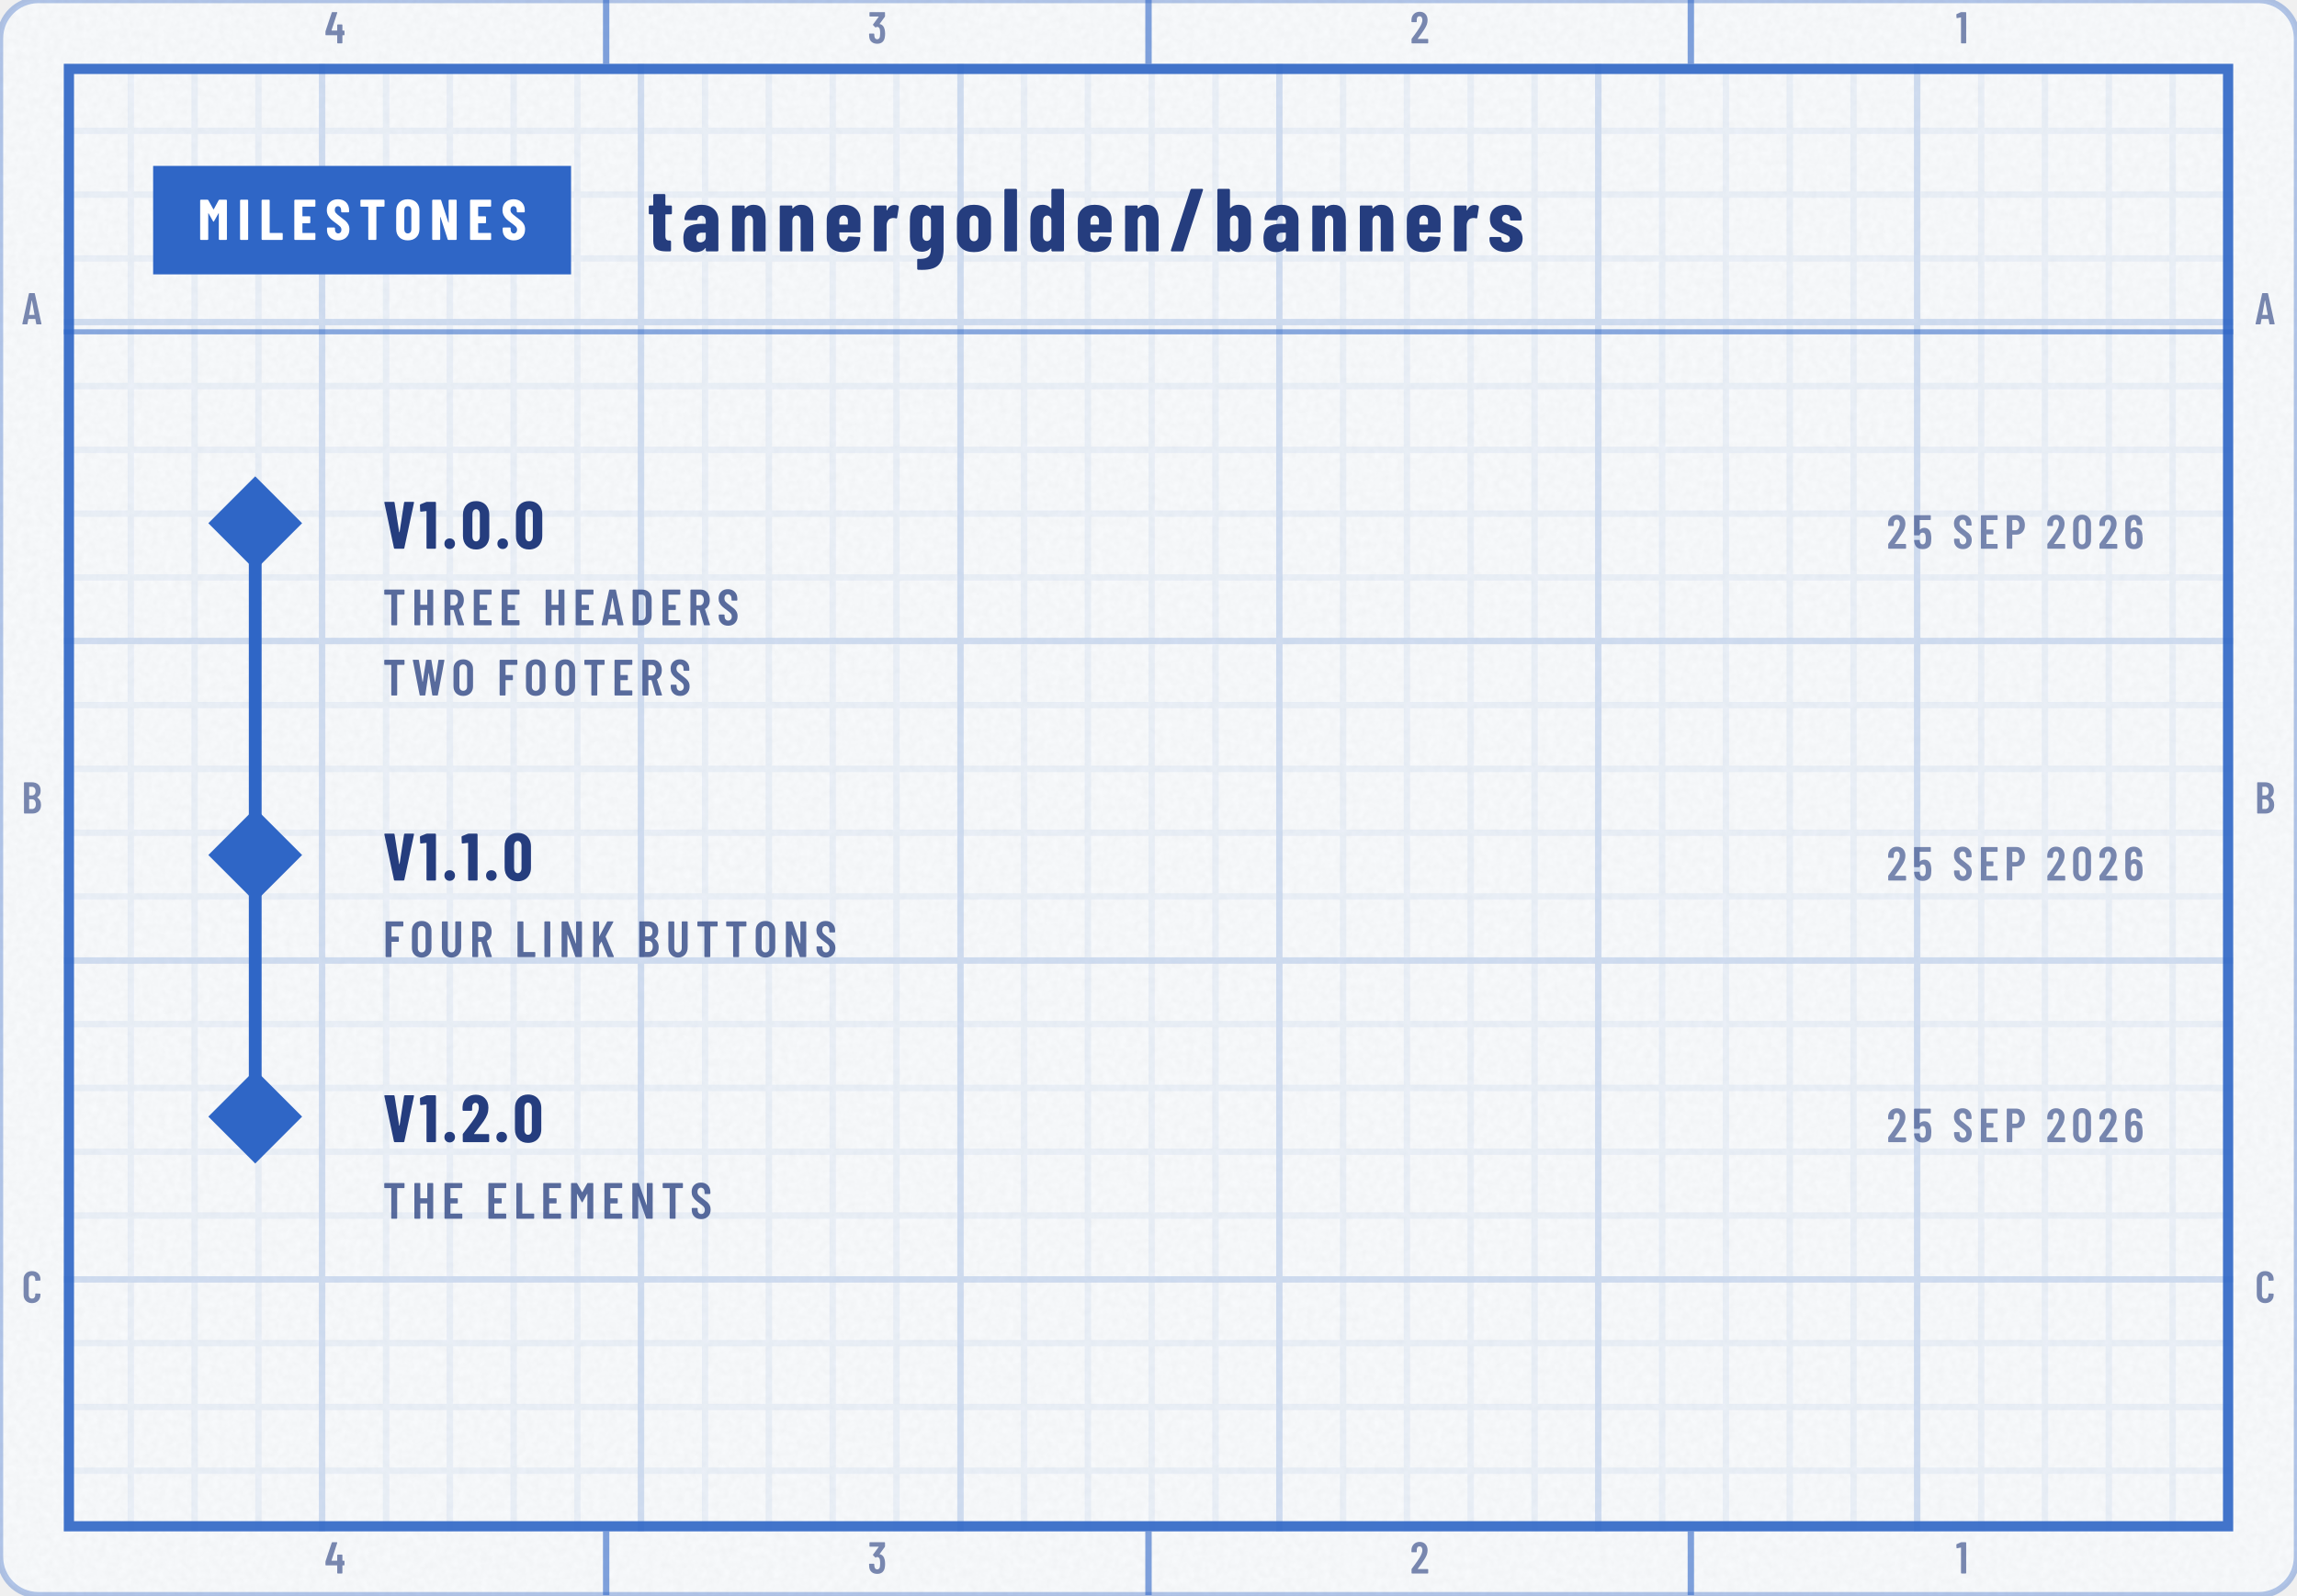
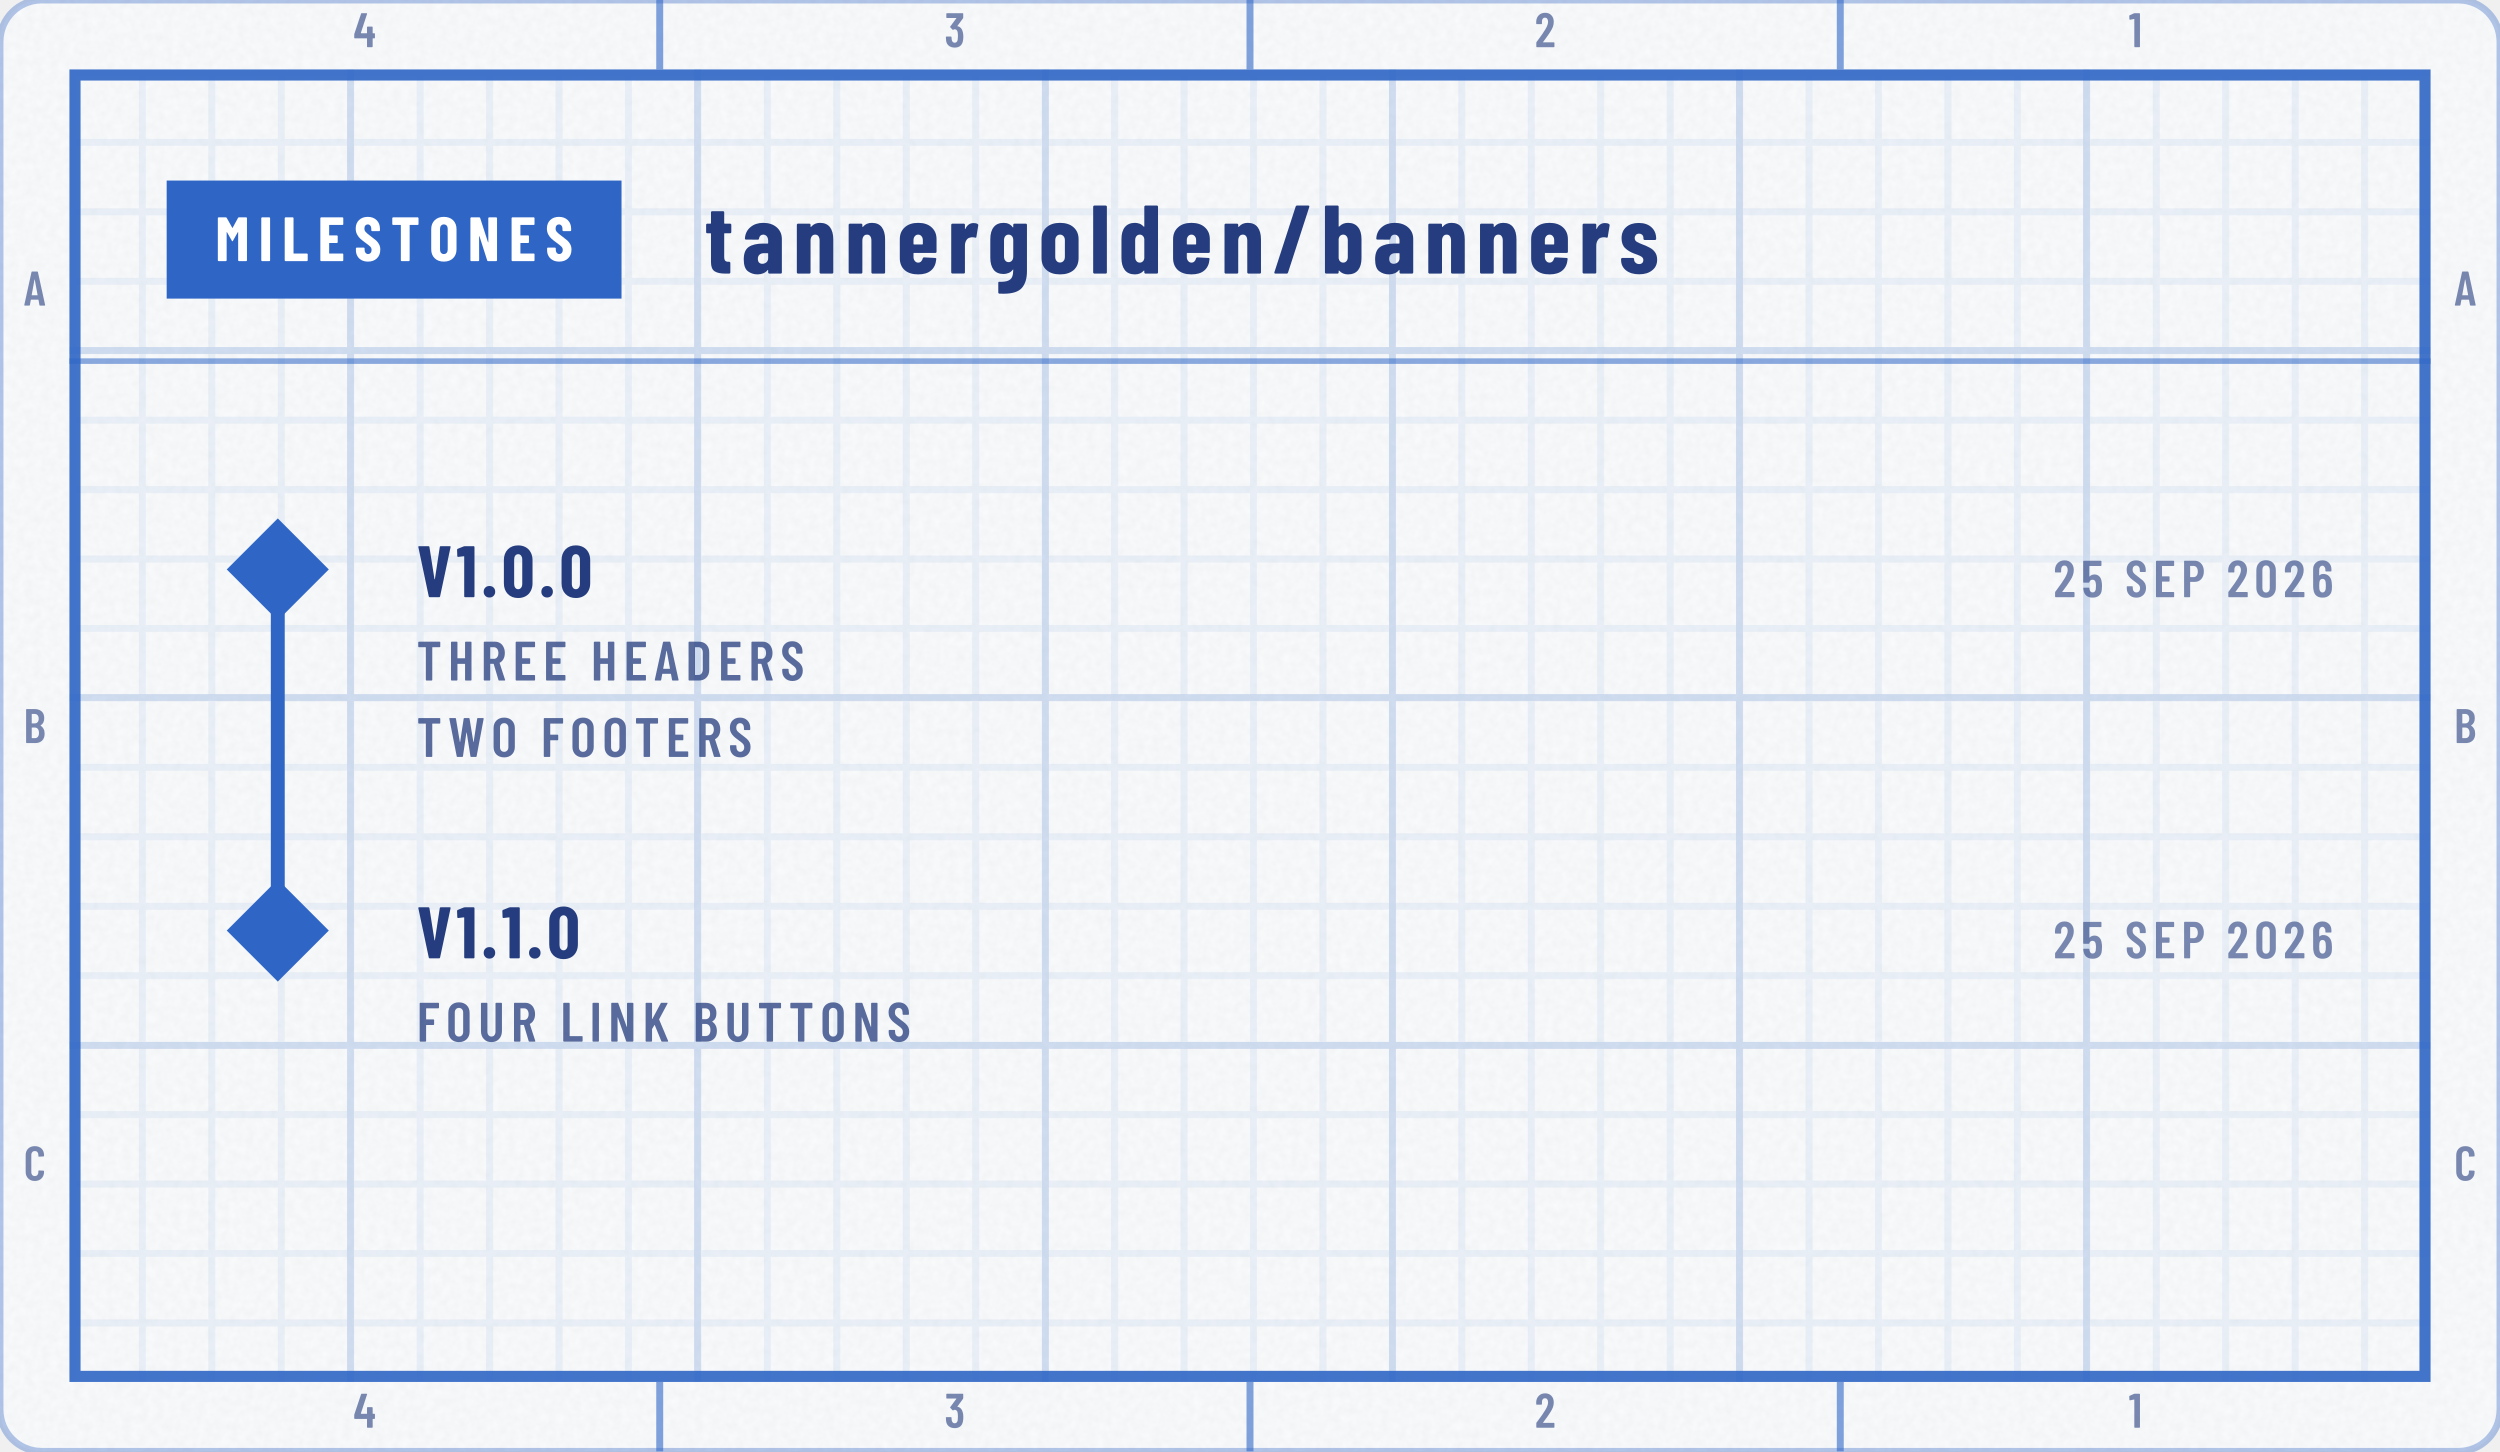
- <svg xmlns="http://www.w3.org/2000/svg" width="360" height="250" viewBox="0 0 360 250" role="img" aria-labelledby="t d">
+ <svg xmlns="http://www.w3.org/2000/svg" width="360" height="209" viewBox="0 0 360 209" role="img" aria-labelledby="t d">
  <defs>
    <clipPath id="kc1">
-       <rect x="0" y="0" width="360" height="250" rx="6" />
+       <rect x="0" y="0" width="360" height="209" rx="6" />
    </clipPath>
    <filter id="kn2" x="0" y="0" width="100%" height="100%">
      <feTurbulence type="fractalNoise" baseFrequency=".85" numOctaves="2" stitchTiles="stitch" />
      <feColorMatrix values="0 0 0 0 0 0 0 0 0 0 0 0 0 0 0 0 0 0 0.035 0" />
    </filter>
    <pattern id="kp3" width="10" height="10" patternUnits="userSpaceOnUse">
      <path d="M10 .5H.5V10" fill="none" stroke="#2F66C6" stroke-opacity="0.07" />
    </pattern>
    <pattern id="kp4" width="50" height="50" patternUnits="userSpaceOnUse">
      <path d="M50 .5H.5V50" fill="none" stroke="#2F66C6" stroke-opacity="0.14" />
    </pattern>
    <clipPath id="kc5">
-       <rect x="10" y="10" width="340" height="230" />
+       <rect x="10" y="10" width="340" height="189" />
    </clipPath>
    <path id="m48" d="M38 183V517Q38 604 89 658Q140 711 224 711Q309 711 360 658Q412 604 412 517V183Q412 96 360 42Q309 -11 224 -11Q140 -11 89 42Q38 96 38 183ZM296 176V524Q296 563 276 586Q257 610 224 610Q192 610 173 586Q154 563 154 524V176Q154 137 173 114Q192 90 224 90Q257 90 276 114Q296 137 296 176Z" />
    <path id="m49" d="M122 700H218Q223 700 226 696Q230 693 230 688V12Q230 7 226 4Q223 0 218 0H126Q121 0 118 4Q114 7 114 12V576Q114 578 112 580Q111 582 109 581L27 565H24Q13 565 13 576L10 643Q10 653 18 657L107 697Q114 700 122 700Z" />
    <path id="m50" d="M173 100H392Q397 100 400 96Q404 93 404 88V12Q404 7 400 4Q397 0 392 0H43Q38 0 34 4Q31 7 31 12V92Q31 101 36 107L75 160Q114 212 152 266Q189 320 215 363Q273 459 273 522Q273 562 256 585Q238 608 209 608Q180 608 163 586Q146 563 147 526V487Q147 482 144 478Q140 475 135 475H41Q36 475 32 478Q29 482 29 487V530Q33 610 84 659Q134 708 214 708Q293 708 342 656Q390 605 390 521Q390 471 373 422Q356 373 319 317Q294 277 260 229Q225 181 214 166Q184 126 170 106Q168 104 169 102Q170 100 173 100Z" />
    <path id="m51" d="M387 218Q387 169 380 134Q368 66 326 29Q283 -8 210 -8Q134 -8 86 32Q38 73 32 143Q30 165 28 207Q28 219 40 219H132Q144 219 144 207Q146 173 148 156Q153 125 169 108Q185 92 210 92Q234 92 250 108Q266 123 271 152Q276 182 276 230Q276 281 269 315Q263 341 248 355Q233 369 210 369Q195 369 183 360Q177 356 174 356Q172 356 166 360L119 408Q115 412 115 417Q115 421 118 425L243 595Q245 597 244 599Q242 601 239 601H49Q44 601 40 604Q37 608 37 613V688Q37 693 40 696Q44 700 49 700H373Q378 700 382 696Q385 693 385 688V609Q385 602 380 594L266 438Q262 432 268 431Q309 426 338 392Q368 358 378 307Q387 267 387 218Z" />
    <path id="m52" d="M443 275V194Q443 189 440 186Q436 182 431 182H401Q396 182 396 177V12Q396 7 392 4Q389 0 384 0H292Q287 0 284 4Q280 7 280 12V177Q280 182 275 182H29Q24 182 20 186Q17 189 17 194V259Q17 268 19 274L158 690Q161 700 171 700H271Q277 700 280 696Q283 693 281 686L153 293Q152 287 157 287H275Q280 287 280 292V412Q280 417 284 420Q287 424 292 424H384Q389 424 392 420Q396 417 396 412V292Q396 287 401 287H431Q436 287 440 284Q443 280 443 275Z" />
    <path id="m53" d="M400 216Q400 175 396 146Q391 72 344 32Q297 -8 219 -8Q145 -8 99 30Q53 68 43 144L40 172Q40 184 52 184H144Q156 184 157 172Q157 166 159 154Q171 92 219 92Q244 92 260 108Q275 124 280 153Q284 178 284 217Q284 254 278 281Q273 307 258 322Q242 336 219 336Q171 336 157 290Q154 279 144 279H51Q46 279 42 282Q39 286 39 291V688Q39 693 42 696Q46 700 51 700H377Q382 700 386 696Q389 693 389 688V612Q389 607 386 604Q382 600 377 600H160Q155 600 155 595V400Q155 397 157 396Q159 396 161 398Q178 416 202 426Q227 437 254 437Q314 437 350 398Q387 360 394 290Q400 259 400 216Z" />
    <path id="m54" d="M401 216Q401 193 399 151Q394 75 346 34Q299 -8 221 -8Q147 -8 101 30Q55 69 46 144Q40 171 40 207L39 532Q39 613 88 660Q138 708 219 708Q295 708 343 660Q391 612 391 532V507Q391 502 388 498Q384 495 379 495H287Q282 495 278 498Q275 502 275 507V526Q275 560 258 582Q242 605 219 605Q191 605 174 583Q156 561 156 526V423Q156 420 158 419Q160 418 162 420Q191 447 234 447Q303 447 346 403Q389 359 396 286Q401 253 401 216ZM284 224Q284 250 279 295Q267 353 220 353Q196 353 180 338Q165 322 160 292Q156 257 156 224Q156 195 159 157Q164 125 180 108Q195 91 220 91Q245 91 260 109Q276 127 281 160Q284 196 284 224Z" />
    <path id="m65" d="M325 11 306 116Q306 121 300 121H154Q148 121 148 116L129 11Q128 0 116 0H25Q11 0 14 13L162 689Q164 700 175 700H281Q292 700 294 689L442 13V9Q442 0 431 0H338Q326 0 325 11ZM171 212H282Q288 212 287 217L229 533Q228 536 226 536Q224 536 223 533L166 217Q165 212 171 212Z" />
    <path id="m66" d="M242 0H66Q61 0 58 4Q54 7 54 12V688Q54 693 58 696Q61 700 66 700H224Q319 700 373 652Q427 604 427 512Q427 409 354 365Q349 362 352 359Q391 334 413 292Q435 250 435 192Q435 100 382 50Q328 0 242 0ZM170 595V409Q170 404 175 404H226Q267 404 290 429Q313 454 313 500Q313 548 290 574Q267 600 226 600H175Q170 600 170 595ZM319 208Q319 260 296 290Q273 319 233 319H175Q170 319 170 314V106Q170 101 175 101H233Q273 101 296 129Q319 157 319 208Z" />
    <path id="m67" d="M42 180V521Q42 607 94 658Q145 708 230 708Q316 708 368 658Q420 607 420 521V509Q420 504 416 500Q413 496 408 496L315 492Q303 492 303 504V529Q303 564 283 586Q263 608 230 608Q198 608 178 586Q158 564 158 529V171Q158 136 178 114Q198 92 230 92Q263 92 283 114Q303 136 303 171V196Q303 201 306 204Q310 208 315 208L408 204Q413 204 416 200Q420 197 420 192V180Q420 95 368 44Q316 -8 230 -8Q145 -8 94 44Q42 95 42 180Z" />
    <path id="m68" d="M54 12V688Q54 693 58 696Q61 700 66 700H237Q323 700 374 648Q426 596 426 509V191Q426 104 374 52Q323 0 237 0H66Q61 0 58 4Q54 7 54 12ZM175 100 235 101Q268 101 288 128Q309 154 310 198V502Q310 547 290 574Q269 600 234 600H175Q170 600 170 595V105Q170 100 175 100Z" />
    <path id="m69" d="M391 600H175Q170 600 170 595V406Q170 401 175 401H303Q308 401 312 398Q315 394 315 389V312Q315 307 312 304Q308 300 303 300H175Q170 300 170 295V105Q170 100 175 100H391Q396 100 400 96Q403 93 403 88V12Q403 7 400 4Q396 0 391 0H66Q61 0 58 4Q54 7 54 12V688Q54 693 58 696Q61 700 66 700H391Q396 700 400 696Q403 693 403 688V612Q403 607 400 604Q396 600 391 600Z" />
    <path id="m70" d="M390 600H175Q170 600 170 595V406Q170 401 175 401H302Q307 401 310 398Q314 394 314 389V312Q314 307 310 304Q307 300 302 300H175Q170 300 170 295V12Q170 7 166 4Q163 0 158 0H66Q61 0 58 4Q54 7 54 12V688Q54 693 58 696Q61 700 66 700H390Q395 700 398 696Q402 693 402 688V612Q402 607 398 604Q395 600 390 600Z" />
    <path id="m72" d="M319 700H411Q416 700 420 696Q423 693 423 688V12Q423 7 420 4Q416 0 411 0H319Q314 0 310 4Q307 7 307 12V295Q307 300 302 300H175Q170 300 170 295V12Q170 7 166 4Q163 0 158 0H66Q61 0 58 4Q54 7 54 12V688Q54 693 58 696Q61 700 66 700H158Q163 700 166 696Q170 693 170 688V406Q170 401 175 401H302Q307 401 307 406V688Q307 693 310 696Q314 700 319 700Z" />
    <path id="m73" d="M54 12V688Q54 693 58 696Q61 700 66 700H158Q163 700 166 696Q170 693 170 688V12Q170 7 166 4Q163 0 158 0H66Q61 0 58 4Q54 7 54 12Z" />
    <path id="m75" d="M54 12V688Q54 693 58 696Q61 700 66 700H158Q163 700 166 696Q170 693 170 688V412Q170 408 172 408Q174 407 176 410L326 691Q331 700 341 700H440Q447 700 449 696Q451 692 448 686L298 405Q297 401 297 399L459 14Q460 12 460 8Q460 0 450 0H351Q340 0 337 9L219 298Q218 301 216 300Q214 300 212 298L172 231Q170 227 170 225V12Q170 7 166 4Q163 0 158 0H66Q61 0 58 4Q54 7 54 12Z" />
    <path id="m76" d="M54 12V688Q54 693 58 696Q61 700 66 700H158Q163 700 166 696Q170 693 170 688V105Q170 100 175 100H391Q396 100 400 96Q403 93 403 88V12Q403 7 400 4Q396 0 391 0H66Q61 0 58 4Q54 7 54 12Z" />
-     <path id="m77" d="M383 700H475Q480 700 484 696Q487 693 487 688V12Q487 7 484 4Q480 0 475 0H383Q378 0 374 4Q371 7 371 12V484Q371 488 369 488Q367 488 365 485L278 327Q273 319 269 319Q265 319 260 327L173 485Q171 488 169 488Q167 488 167 484V12Q167 7 164 4Q160 0 155 0H63Q58 0 54 4Q51 7 51 12V688Q51 693 54 696Q58 700 63 700H155Q165 700 170 692L267 521Q270 517 273 521L368 692Q373 700 383 700Z" />
    <path id="m78" d="M350 700H441Q446 700 450 696Q453 693 453 688V12Q453 7 450 4Q446 0 441 0H336Q326 0 323 10L174 434Q173 437 170 436Q168 436 168 433L169 12Q169 7 166 4Q162 0 157 0H66Q61 0 58 4Q54 7 54 12V688Q54 693 58 696Q61 700 66 700H169Q179 700 182 690L332 269Q333 266 336 266Q338 267 338 270V688Q338 693 342 696Q345 700 350 700Z" />
    <path id="m79" d="M42 182V518Q42 604 94 656Q147 708 233 708Q319 708 372 656Q425 604 425 518V182Q425 96 372 44Q319 -8 233 -8Q147 -8 94 44Q42 96 42 182ZM309 177V523Q309 561 288 584Q267 608 233 608Q199 608 178 584Q158 561 158 523V177Q158 139 178 116Q199 92 233 92Q267 92 288 116Q309 139 309 177Z" />
    <path id="m80" d="M432 495Q432 405 384 350Q337 295 259 295H174Q169 295 169 290V12Q169 7 166 4Q162 0 157 0H65Q60 0 56 4Q53 7 53 12V689Q53 694 56 698Q60 701 65 701H253Q306 701 346 675Q387 649 410 602Q432 555 432 495ZM316 492Q316 542 294 572Q271 601 234 601H174Q169 601 169 596V391Q169 386 174 386H234Q271 386 294 414Q316 443 316 492Z" />
    <path id="m82" d="M318 10 233 297Q231 301 228 301H175Q170 301 170 296V12Q170 7 166 4Q163 0 158 0H66Q61 0 58 4Q54 7 54 12V688Q54 693 58 696Q61 700 66 700H254Q307 700 348 674Q388 649 410 602Q433 556 433 496Q433 434 409 389Q385 344 342 321Q338 320 339 315L437 14Q438 12 438 9Q438 0 427 0H331Q321 0 318 10ZM170 595V396Q170 391 175 391H236Q272 391 294 419Q317 447 317 495Q317 543 294 572Q272 600 236 600H175Q170 600 170 595Z" />
    <path id="m83" d="M34 173V199Q34 204 38 208Q41 211 46 211H137Q142 211 146 208Q149 204 149 199V179Q149 140 168 116Q188 92 219 92Q250 92 270 114Q290 137 290 174Q290 200 279 219Q268 238 248 255Q228 272 184 304Q134 340 104 368Q73 396 52 436Q32 475 32 527Q32 610 82 659Q132 708 214 708Q297 708 348 656Q399 605 399 520V496Q399 491 396 488Q392 484 387 484H297Q292 484 288 488Q285 491 285 496V522Q285 561 266 584Q246 608 214 608Q184 608 165 586Q146 565 146 527Q146 491 166 466Q187 441 247 397Q308 352 339 324Q370 295 387 261Q404 227 404 180Q404 95 353 44Q302 -8 219 -8Q136 -8 85 42Q34 92 34 173Z" />
    <path id="m84" d="M425 688V612Q425 607 422 604Q418 600 413 600H286Q281 600 281 595V12Q281 7 278 4Q274 0 269 0H177Q172 0 168 4Q165 7 165 12V595Q165 600 160 600H40Q35 600 32 604Q28 607 28 612V688Q28 693 32 696Q35 700 40 700H413Q418 700 422 696Q425 693 425 688Z" />
    <path id="m85" d="M50 194V688Q50 693 54 696Q57 700 62 700H154Q159 700 162 696Q166 693 166 688V182Q166 142 186 117Q206 92 239 92Q272 92 292 117Q312 142 312 182V688Q312 693 316 696Q319 700 324 700H416Q421 700 424 696Q428 693 428 688V194Q428 103 376 48Q324 -8 239 -8Q153 -8 102 48Q50 103 50 194Z" />
    <path id="m87" d="M157 11 24 687 23 691Q23 700 34 700H130Q142 700 143 689L213 272Q214 269 216 269Q218 269 219 272L282 689Q283 700 295 700H375Q387 700 388 689L456 272Q457 269 459 269Q461 269 462 272L525 689Q526 700 538 700H631Q644 700 642 687L515 11Q514 0 502 0H417Q405 0 404 11L337 436Q336 440 334 440Q332 440 331 436L269 11Q268 0 256 0H170Q158 0 157 11Z" />
    <path id="n46" d="M33 75Q33 110 55 132Q77 154 112 154Q147 154 169 132Q191 110 191 75Q191 41 168 18Q146 -4 112 -4Q78 -4 56 18Q33 41 33 75Z" />
    <path id="n47" d="M18 14 237 690Q240 700 250 700H367Q373 700 376 696Q379 693 377 686L158 10Q155 0 145 0H28Q22 0 19 4Q16 7 18 14Z" />
    <path id="n48" d="M30 191V509Q30 600 84 656Q138 711 226 711Q284 711 329 686Q374 661 398 615Q423 569 423 509V191Q423 131 398 85Q374 39 329 14Q284 -11 226 -11Q138 -11 84 44Q30 100 30 191ZM282 183V517Q282 550 266 570Q251 590 226 590Q201 590 186 570Q171 550 171 517V183Q171 150 186 130Q201 110 226 110Q251 110 266 130Q282 150 282 183Z" />
    <path id="n49" d="M115 700H236Q241 700 244 696Q248 693 248 688V12Q248 7 244 4Q241 0 236 0H119Q114 0 110 4Q107 7 107 12V558Q107 562 102 562L25 553H23Q12 553 12 564L9 650Q9 660 18 664L100 697Q108 700 115 700Z" />
-     <path id="n50" d="M200 121H409Q414 121 418 118Q421 114 421 109V12Q421 7 418 4Q414 0 409 0H39Q34 0 30 4Q27 7 27 12V113Q27 122 32 128Q72 181 88 200Q176 313 213 371Q267 457 267 516Q267 550 254 568Q240 587 217 587Q194 587 180 568Q166 550 167 521V480Q167 475 164 472Q160 468 155 468H36Q31 468 28 472Q24 475 24 480V527Q28 609 83 658Q138 708 223 708Q307 708 358 655Q410 602 410 515Q410 463 394 416Q377 369 340 315Q312 274 244 187L197 127Q195 125 196 123Q197 121 200 121Z" />
    <path id="n69" d="M399 579H190Q185 579 185 574V416Q185 411 190 411H310Q315 411 318 408Q322 404 322 399V302Q322 297 318 294Q315 290 310 290H190Q185 290 185 285V126Q185 121 190 121H399Q404 121 408 118Q411 114 411 109V12Q411 7 408 4Q404 0 399 0H56Q51 0 48 4Q44 7 44 12V688Q44 693 48 696Q51 700 56 700H399Q404 700 408 696Q411 693 411 688V591Q411 586 408 582Q404 579 399 579Z" />
    <path id="n73" d="M44 12V688Q44 693 48 696Q51 700 56 700H173Q178 700 182 696Q185 693 185 688V12Q185 7 182 4Q178 0 173 0H56Q51 0 48 4Q44 7 44 12Z" />
    <path id="n76" d="M44 12V688Q44 693 48 696Q51 700 56 700H173Q178 700 182 696Q185 693 185 688V126Q185 121 190 121H400Q405 121 408 118Q412 114 412 109V12Q412 7 408 4Q405 0 400 0H56Q51 0 48 4Q44 7 44 12Z" />
    <path id="n77" d="M379 700H495Q500 700 504 696Q507 693 507 688V12Q507 7 504 4Q500 0 495 0H378Q373 0 370 4Q366 7 366 12V461Q366 465 364 465Q362 465 360 462L282 324Q277 316 274 316Q271 316 266 324L188 462Q186 465 184 465Q182 465 182 461V12Q182 7 178 4Q175 0 170 0H53Q48 0 44 4Q41 7 41 12V688Q41 693 44 696Q48 700 53 700H168Q178 700 183 692L272 533Q275 529 278 533L364 692Q368 700 379 700Z" />
    <path id="n78" d="M342 700H458Q463 700 466 696Q470 693 470 688V12Q470 7 466 4Q463 0 458 0H326Q316 0 313 10L189 397Q188 400 186 400Q183 399 183 396L184 12Q184 7 180 4Q177 0 172 0H56Q51 0 48 4Q44 7 44 12V688Q44 693 48 696Q51 700 56 700H187Q197 700 200 690L325 303Q326 300 328 300Q331 301 331 304L330 688Q330 693 334 696Q337 700 342 700Z" />
    <path id="n79" d="M34 190V510Q34 600 89 654Q144 708 236 708Q328 708 384 654Q439 600 439 510V190Q439 100 384 46Q328 -8 236 -8Q144 -8 89 46Q34 100 34 190ZM298 184V516Q298 548 281 568Q264 587 236 587Q208 587 192 568Q175 548 175 516V184Q175 152 192 132Q208 113 236 113Q264 113 281 132Q298 152 298 184Z" />
    <path id="n83" d="M30 175V204Q30 209 34 212Q37 216 42 216H157Q162 216 166 212Q169 209 169 204V182Q169 151 185 132Q201 113 225 113Q249 113 265 131Q281 149 281 178Q281 208 261 230Q241 251 183 293Q133 329 102 357Q71 385 49 426Q27 467 27 521Q27 606 80 657Q133 708 220 708Q308 708 362 655Q415 602 415 516V492Q415 487 412 484Q408 480 403 480H288Q283 480 280 484Q276 487 276 492V519Q276 550 260 568Q245 587 220 587Q196 587 181 570Q166 552 166 521Q166 491 185 468Q204 445 260 404Q322 358 354 330Q385 301 402 266Q420 232 420 184Q420 96 366 44Q312 -8 224 -8Q166 -8 122 15Q78 38 54 80Q30 121 30 175Z" />
    <path id="n84" d="M444 688V591Q444 586 440 582Q437 579 432 579H307Q302 579 302 574V12Q302 7 298 4Q295 0 290 0H173Q168 0 164 4Q161 7 161 12V574Q161 579 156 579H36Q31 579 28 582Q24 586 24 591V688Q24 693 28 696Q31 700 36 700H432Q437 700 440 696Q444 693 444 688Z" />
    <path id="n86" d="M166 11 23 687 22 691Q22 700 33 700H162Q174 700 175 689L244 249Q245 245 247 245Q249 245 250 249L317 689Q318 700 330 700H455Q468 700 465 687L321 11Q319 0 308 0H179Q168 0 166 11Z" />
    <path id="n97" d="M415 355V12Q415 7 412 4Q408 0 403 0H286Q281 0 278 4Q274 7 274 12V34Q274 37 272 38Q270 39 268 36Q235 -6 166 -8Q108 -8 66 24Q23 56 23 146Q23 239 74 274Q126 309 223 309H269Q274 309 274 314V339Q274 366 260 384Q245 401 223 401Q206 401 194 390Q183 380 180 361Q179 349 167 349L47 350Q35 350 35 362Q40 435 92 478Q144 522 224 522Q309 522 362 476Q415 430 415 355ZM274 158V205Q274 210 269 210H228Q201 210 184 194Q168 179 168 152Q168 127 180 114Q193 101 214 101Q237 101 256 116Q274 132 274 158Z" />
    <path id="n98" d="M414 354V160Q414 81 379 36Q344 -8 275 -8Q219 -8 185 30Q183 32 181 32Q179 31 179 28V12Q179 7 176 4Q172 0 167 0H50Q45 0 42 4Q38 7 38 12V688Q38 693 42 696Q45 700 50 700H167Q172 700 176 696Q179 693 179 688V485Q179 483 181 483Q185 483 189 488Q223 522 275 522Q343 522 378 478Q414 435 414 354ZM226 401Q208 401 195 389Q182 377 179 357V157Q182 137 195 125Q208 113 226 113Q247 113 260 129Q273 145 273 170V344Q273 369 260 385Q247 401 226 401Z" />
    <path id="n100" d="M278 700H395Q400 700 404 696Q407 693 407 688V12Q407 7 404 4Q400 0 395 0H278Q273 0 270 4Q266 7 266 12V28Q266 31 264 32Q262 32 260 30Q226 -8 170 -8Q101 -8 66 36Q31 81 31 160V354Q31 435 66 478Q102 522 170 522Q192 522 216 514Q240 505 260 483Q262 481 264 482Q266 482 266 485V688Q266 693 270 696Q273 700 278 700ZM266 157V357Q263 377 250 389Q237 401 219 401Q198 401 185 385Q172 369 172 344V170Q172 145 185 129Q198 113 219 113Q237 113 250 125Q263 137 266 157Z" />
    <path id="n101" d="M397 213H177Q172 213 172 208V171Q172 146 186 130Q199 113 220 113Q239 113 251 126Q263 138 267 157Q270 167 280 167L395 161Q400 161 404 158Q407 154 406 148Q399 71 352 32Q306 -8 220 -8Q131 -8 81 36Q31 81 31 160V354Q31 430 82 476Q132 522 220 522Q308 522 358 476Q409 430 409 354V225Q409 220 406 216Q402 213 397 213ZM172 344V305Q172 300 177 300H263Q268 300 268 305V344Q268 369 254 385Q241 401 220 401Q199 401 186 385Q172 369 172 344Z" />
    <path id="n103" d="M279 514H396Q401 514 404 510Q408 507 408 502V24Q408 -87 356 -147Q303 -207 167 -207Q140 -207 125 -206Q113 -205 113 -193V-95Q113 -82 126 -84Q185 -86 216 -72Q246 -59 256 -32Q267 -5 267 39Q267 42 265 42Q263 42 261 39Q243 15 218 6Q192 -4 168 -4Q99 -4 65 40Q31 85 31 164V354Q31 435 66 478Q100 522 168 522Q229 522 261 477Q263 474 265 475Q267 476 267 479V502Q267 507 270 510Q274 514 279 514ZM267 175V344Q267 369 254 385Q240 401 219 401Q198 401 185 385Q172 369 172 344V175Q172 150 185 134Q198 118 219 118Q240 118 254 134Q267 150 267 175Z" />
    <path id="n108" d="M34 12V688Q34 693 38 696Q41 700 46 700H163Q168 700 172 696Q175 693 175 688V12Q175 7 172 4Q168 0 163 0H46Q41 0 38 4Q34 7 34 12Z" />
    <path id="n110" d="M413 351V12Q413 7 410 4Q406 0 401 0H284Q279 0 276 4Q272 7 272 12V340Q272 369 260 385Q249 401 227 401Q204 401 192 384Q179 368 179 338V12Q179 7 176 4Q172 0 167 0H50Q45 0 42 4Q38 7 38 12V502Q38 507 42 510Q45 514 50 514H167Q172 514 176 510Q179 507 179 502V483Q179 480 182 480Q184 480 188 484Q220 522 277 522Q345 522 379 477Q413 432 413 351Z" />
    <path id="n111" d="M31 160V354Q31 430 82 476Q133 522 221 522Q310 522 361 476Q412 430 412 354V160Q412 82 362 37Q311 -8 221 -8Q132 -8 82 37Q31 82 31 160ZM271 171V344Q271 369 257 385Q243 401 221 401Q199 401 186 385Q172 369 172 344V171Q172 146 186 130Q199 114 221 114Q243 114 257 130Q271 146 271 171Z" />
    <path id="n114" d="M310 510Q318 505 316 495L297 378Q296 367 283 370Q272 374 256 374Q241 374 230 370Q207 366 193 342Q179 319 179 288V13Q179 8 176 4Q172 1 167 1H50Q45 1 42 4Q38 8 38 13V502Q38 507 42 510Q45 514 50 514H167Q172 514 176 510Q179 507 179 502V463Q179 459 180 458Q182 458 184 461Q211 520 268 520Q295 520 310 510Z" />
    <path id="n115" d="M24 142V149Q24 154 28 158Q31 161 36 161H146Q151 161 154 158Q158 154 158 149V146Q158 125 173 112Q188 98 210 98Q230 98 242 110Q253 121 253 139Q253 161 234 174Q215 186 192 194Q168 203 159 206Q104 226 66 262Q29 297 29 364Q29 437 77 479Q125 521 205 521Q288 521 336 477Q385 433 385 358Q385 353 382 350Q378 346 373 346H266Q261 346 258 350Q254 353 254 358V366Q254 386 242 398Q229 411 209 411Q188 411 176 398Q164 384 164 366Q164 342 184 328Q205 315 247 299Q290 283 320 266Q351 250 373 220Q395 189 395 143Q395 74 344 34Q294 -7 210 -7Q125 -7 74 34Q24 74 24 142Z" />
    <path id="n116" d="M260 415H204Q199 415 199 410V172Q199 143 210 132Q221 121 243 122H250Q255 122 258 118Q262 115 262 110V12Q262 7 258 4Q255 0 250 0H210Q137 0 100 24Q63 49 63 118V410Q63 415 58 415H25Q20 415 16 418Q13 422 13 427V502Q13 507 16 510Q20 514 25 514H58Q63 514 63 519V630Q63 635 66 638Q70 642 75 642H187Q192 642 196 638Q199 635 199 630V519Q199 514 204 514H260Q265 514 268 510Q272 507 272 502V427Q272 422 268 418Q265 415 260 415Z" />
  </defs>
-   <rect y="0" width="360" height="250" rx="6" fill="#FFFFFF" stroke="#2F66C6" stroke-opacity=".35" />
-   <rect y="0" width="360" height="250" rx="6" fill="#2F66C6" fill-opacity=".03" />
-   <rect y="0" width="360" height="250" clip-path="url(#kc1)" filter="url(#kn2)" />
+   <rect y="0" width="360" height="209" rx="6" fill="#FFFFFF" stroke="#2F66C6" stroke-opacity=".35" />
+   <rect y="0" width="360" height="209" rx="6" fill="#2F66C6" fill-opacity=".03" />
+   <rect y="0" width="360" height="209" clip-path="url(#kc1)" filter="url(#kn2)" />
  <g clip-path="url(#kc5)">
-     <rect y="0" width="360" height="250" fill="url(#kp3)" />
-     <rect y="0" width="360" height="250" fill="url(#kp4)" />
-   </g>
-   <rect x="10.8" y="10.8" width="338.4" height="228.4" fill="none" stroke="#2F66C6" stroke-opacity="0.9" stroke-width="1.6" />
-   <path d="M95 0V10M95 240V250M180 0V10M180 240V250M265 0V10M265 240V250" stroke="#2F66C6" stroke-opacity="0.6" />
+     <rect y="0" width="360" height="209" fill="url(#kp3)" />
+     <rect y="0" width="360" height="209" fill="url(#kp4)" />
+   </g>
+   <rect x="10.8" y="10.8" width="338.4" height="187.4" fill="none" stroke="#2F66C6" stroke-opacity="0.9" stroke-width="1.6" />
+   <path d="M95 0V10M95 199V209M180 0V10M180 199V209M265 0V10M265 199V209" stroke="#2F66C6" stroke-opacity="0.6" />
  <g transform="scale(0.007 -0.007)" fill="#253D7E" fill-opacity="0.6">
    <use href="#m52" x="7270" y="-971" />
-     <use href="#m52" x="7270" y="-35229" />
+     <use href="#m52" x="7270" y="-29371" />
    <use href="#m51" x="19430" y="-971" />
-     <use href="#m51" x="19430" y="-35229" />
+     <use href="#m51" x="19430" y="-29371" />
    <use href="#m50" x="31573" y="-971" />
-     <use href="#m50" x="31573" y="-35229" />
+     <use href="#m50" x="31573" y="-29371" />
    <use href="#m49" x="43792" y="-971" />
-     <use href="#m49" x="43792" y="-35229" />
-     <use href="#m65" x="486" y="-7262" />
-     <use href="#m65" x="50486" y="-7262" />
-     <use href="#m66" x="483" y="-18214" />
-     <use href="#m66" x="50483" y="-18214" />
-     <use href="#m67" x="486" y="-29167" />
-     <use href="#m67" x="50486" y="-29167" />
+     <use href="#m49" x="43792" y="-29371" />
+     <use href="#m65" x="486" y="-6286" />
+     <use href="#m65" x="50486" y="-6286" />
+     <use href="#m66" x="483" y="-15286" />
+     <use href="#m66" x="50483" y="-15286" />
+     <use href="#m67" x="486" y="-24286" />
+     <use href="#m67" x="50486" y="-24286" />
  </g>
  <rect x="24" y="26" width="65.5" height="17" fill="#2F66C6" />
  <g transform="translate(31 37.6) scale(0.009 -0.009)" fill="#FFFFFF">
    <use href="#n77" x="0" />
    <use href="#n73" x="692" />
    <use href="#n76" x="1067" />
    <use href="#n69" x="1637" />
    <use href="#n83" x="2220" />
    <use href="#n84" x="2808" />
    <use href="#n79" x="3421" />
    <use href="#n78" x="4038" />
    <use href="#n69" x="4697" />
    <use href="#n83" x="5279" />
  </g>
  <g transform="translate(101.5 39.4) scale(0.014 -0.014)" fill="#253D7E">
    <use href="#n116" x="0" />
    <use href="#n97" x="377" />
    <use href="#n110" x="908" />
    <use href="#n110" x="1441" />
    <use href="#n101" x="1974" />
    <use href="#n114" x="2496" />
    <use href="#n103" x="2905" />
    <use href="#n111" x="3432" />
    <use href="#n108" x="3960" />
    <use href="#n100" x="4254" />
    <use href="#n101" x="4785" />
    <use href="#n110" x="5307" />
    <use href="#n47" x="5840" />
    <use href="#n98" x="6340" />
    <use href="#n97" x="6871" />
    <use href="#n110" x="7403" />
    <use href="#n110" x="7935" />
    <use href="#n101" x="8468" />
    <use href="#n114" x="8990" />
    <use href="#n115" x="9400" />
  </g>
  <path d="M10 52H350" fill="none" stroke="#2F66C6" stroke-opacity="0.55" stroke-width=".8" />
-   <path d="M40 76V181" stroke="#2F66C6" stroke-width="2" />
+   <path d="M40 76V140" stroke="#2F66C6" stroke-width="2" />
  <path d="M40 75.5l6.5 6.5l-6.5 6.5l-6.5 -6.5z" fill="#2F66C6" stroke="#2F66C6" stroke-width="1.2" />
  <g transform="translate(60 86) scale(0.0105 -0.0105)" fill="#253D7E">
    <use href="#n86" x="0" />
    <use href="#n49" x="545" />
    <use href="#n46" x="886" />
    <use href="#n48" x="1166" />
    <use href="#n46" x="1677" />
    <use href="#n48" x="1957" />
  </g>
  <g transform="translate(295.7 86) scale(0.0075 -0.0075)" fill="#253D7E" fill-opacity="0.6">
    <use href="#m50" x="0" />
    <use href="#m53" x="532" />
    <use href="#m83" x="1373" />
    <use href="#m69" x="1914" />
    <use href="#m80" x="2455" />
    <use href="#m50" x="3326" />
    <use href="#m48" x="3857" />
    <use href="#m50" x="4414" />
    <use href="#m54" x="4946" />
  </g>
  <g transform="translate(60 98) scale(0.008 -0.008)" fill="#253D7E" fill-opacity="0.75">
    <use href="#m84" x="0" />
    <use href="#m72" x="564" />
    <use href="#m82" x="1154" />
    <use href="#m69" x="1728" />
    <use href="#m69" x="2275" />
    <use href="#m72" x="3135" />
    <use href="#m69" x="3724" />
    <use href="#m65" x="4272" />
    <use href="#m68" x="4840" />
    <use href="#m69" x="5425" />
    <use href="#m82" x="5972" />
    <use href="#m83" x="6546" />
  </g>
  <g transform="translate(60 109) scale(0.008 -0.008)" fill="#253D7E" fill-opacity="0.75">
    <use href="#m84" x="0" />
    <use href="#m87" x="564" />
    <use href="#m79" x="1342" />
    <use href="#m70" x="2234" />
    <use href="#m79" x="2762" />
    <use href="#m79" x="3341" />
    <use href="#m84" x="3920" />
    <use href="#m69" x="4485" />
    <use href="#m82" x="5032" />
    <use href="#m83" x="5606" />
  </g>
  <path d="M40 127.5l6.5 6.5l-6.5 6.5l-6.5 -6.5z" fill="#2F66C6" stroke="#2F66C6" stroke-width="1.2" />
  <g transform="translate(60 138) scale(0.0105 -0.0105)" fill="#253D7E">
    <use href="#n86" x="0" />
    <use href="#n49" x="545" />
    <use href="#n46" x="886" />
    <use href="#n49" x="1166" />
    <use href="#n46" x="1508" />
    <use href="#n48" x="1788" />
  </g>
  <g transform="translate(295.7 138) scale(0.0075 -0.0075)" fill="#253D7E" fill-opacity="0.6">
    <use href="#m50" x="0" />
    <use href="#m53" x="532" />
    <use href="#m83" x="1373" />
    <use href="#m69" x="1914" />
    <use href="#m80" x="2455" />
    <use href="#m50" x="3326" />
    <use href="#m48" x="3857" />
    <use href="#m50" x="4414" />
    <use href="#m54" x="4946" />
  </g>
  <g transform="translate(60 150) scale(0.008 -0.008)" fill="#253D7E" fill-opacity="0.75">
    <use href="#m70" x="0" />
    <use href="#m79" x="528" />
    <use href="#m85" x="1107" />
    <use href="#m82" x="1698" />
    <use href="#m76" x="2584" />
    <use href="#m73" x="3111" />
    <use href="#m78" x="3448" />
    <use href="#m75" x="4067" />
    <use href="#m66" x="4969" />
    <use href="#m85" x="5544" />
    <use href="#m84" x="6134" />
    <use href="#m84" x="6698" />
    <use href="#m79" x="7263" />
    <use href="#m78" x="7842" />
    <use href="#m83" x="8462" />
  </g>
-   <path d="M40 168.5l6.5 6.5l-6.5 6.5l-6.5 -6.5z" fill="#2F66C6" stroke="#2F66C6" stroke-width="1.2" />
-   <g transform="translate(60 179) scale(0.0105 -0.0105)" fill="#253D7E">
-     <use href="#n86" x="0" />
-     <use href="#n49" x="545" />
-     <use href="#n46" x="886" />
-     <use href="#n50" x="1166" />
-     <use href="#n46" x="1662" />
-     <use href="#n48" x="1942" />
-   </g>
-   <g transform="translate(295.7 179) scale(0.0075 -0.0075)" fill="#253D7E" fill-opacity="0.6">
-     <use href="#m50" x="0" />
-     <use href="#m53" x="532" />
-     <use href="#m83" x="1373" />
-     <use href="#m69" x="1914" />
-     <use href="#m80" x="2455" />
-     <use href="#m50" x="3326" />
-     <use href="#m48" x="3857" />
-     <use href="#m50" x="4414" />
-     <use href="#m54" x="4946" />
-   </g>
-   <g transform="translate(60 191) scale(0.008 -0.008)" fill="#253D7E" fill-opacity="0.75">
-     <use href="#m84" x="0" />
-     <use href="#m72" x="564" />
-     <use href="#m69" x="1154" />
-     <use href="#m69" x="2014" />
-     <use href="#m76" x="2562" />
-     <use href="#m69" x="3089" />
-     <use href="#m77" x="3636" />
-     <use href="#m69" x="4287" />
-     <use href="#m78" x="4834" />
-     <use href="#m84" x="5454" />
-     <use href="#m83" x="6018" />
-   </g>
</svg>
